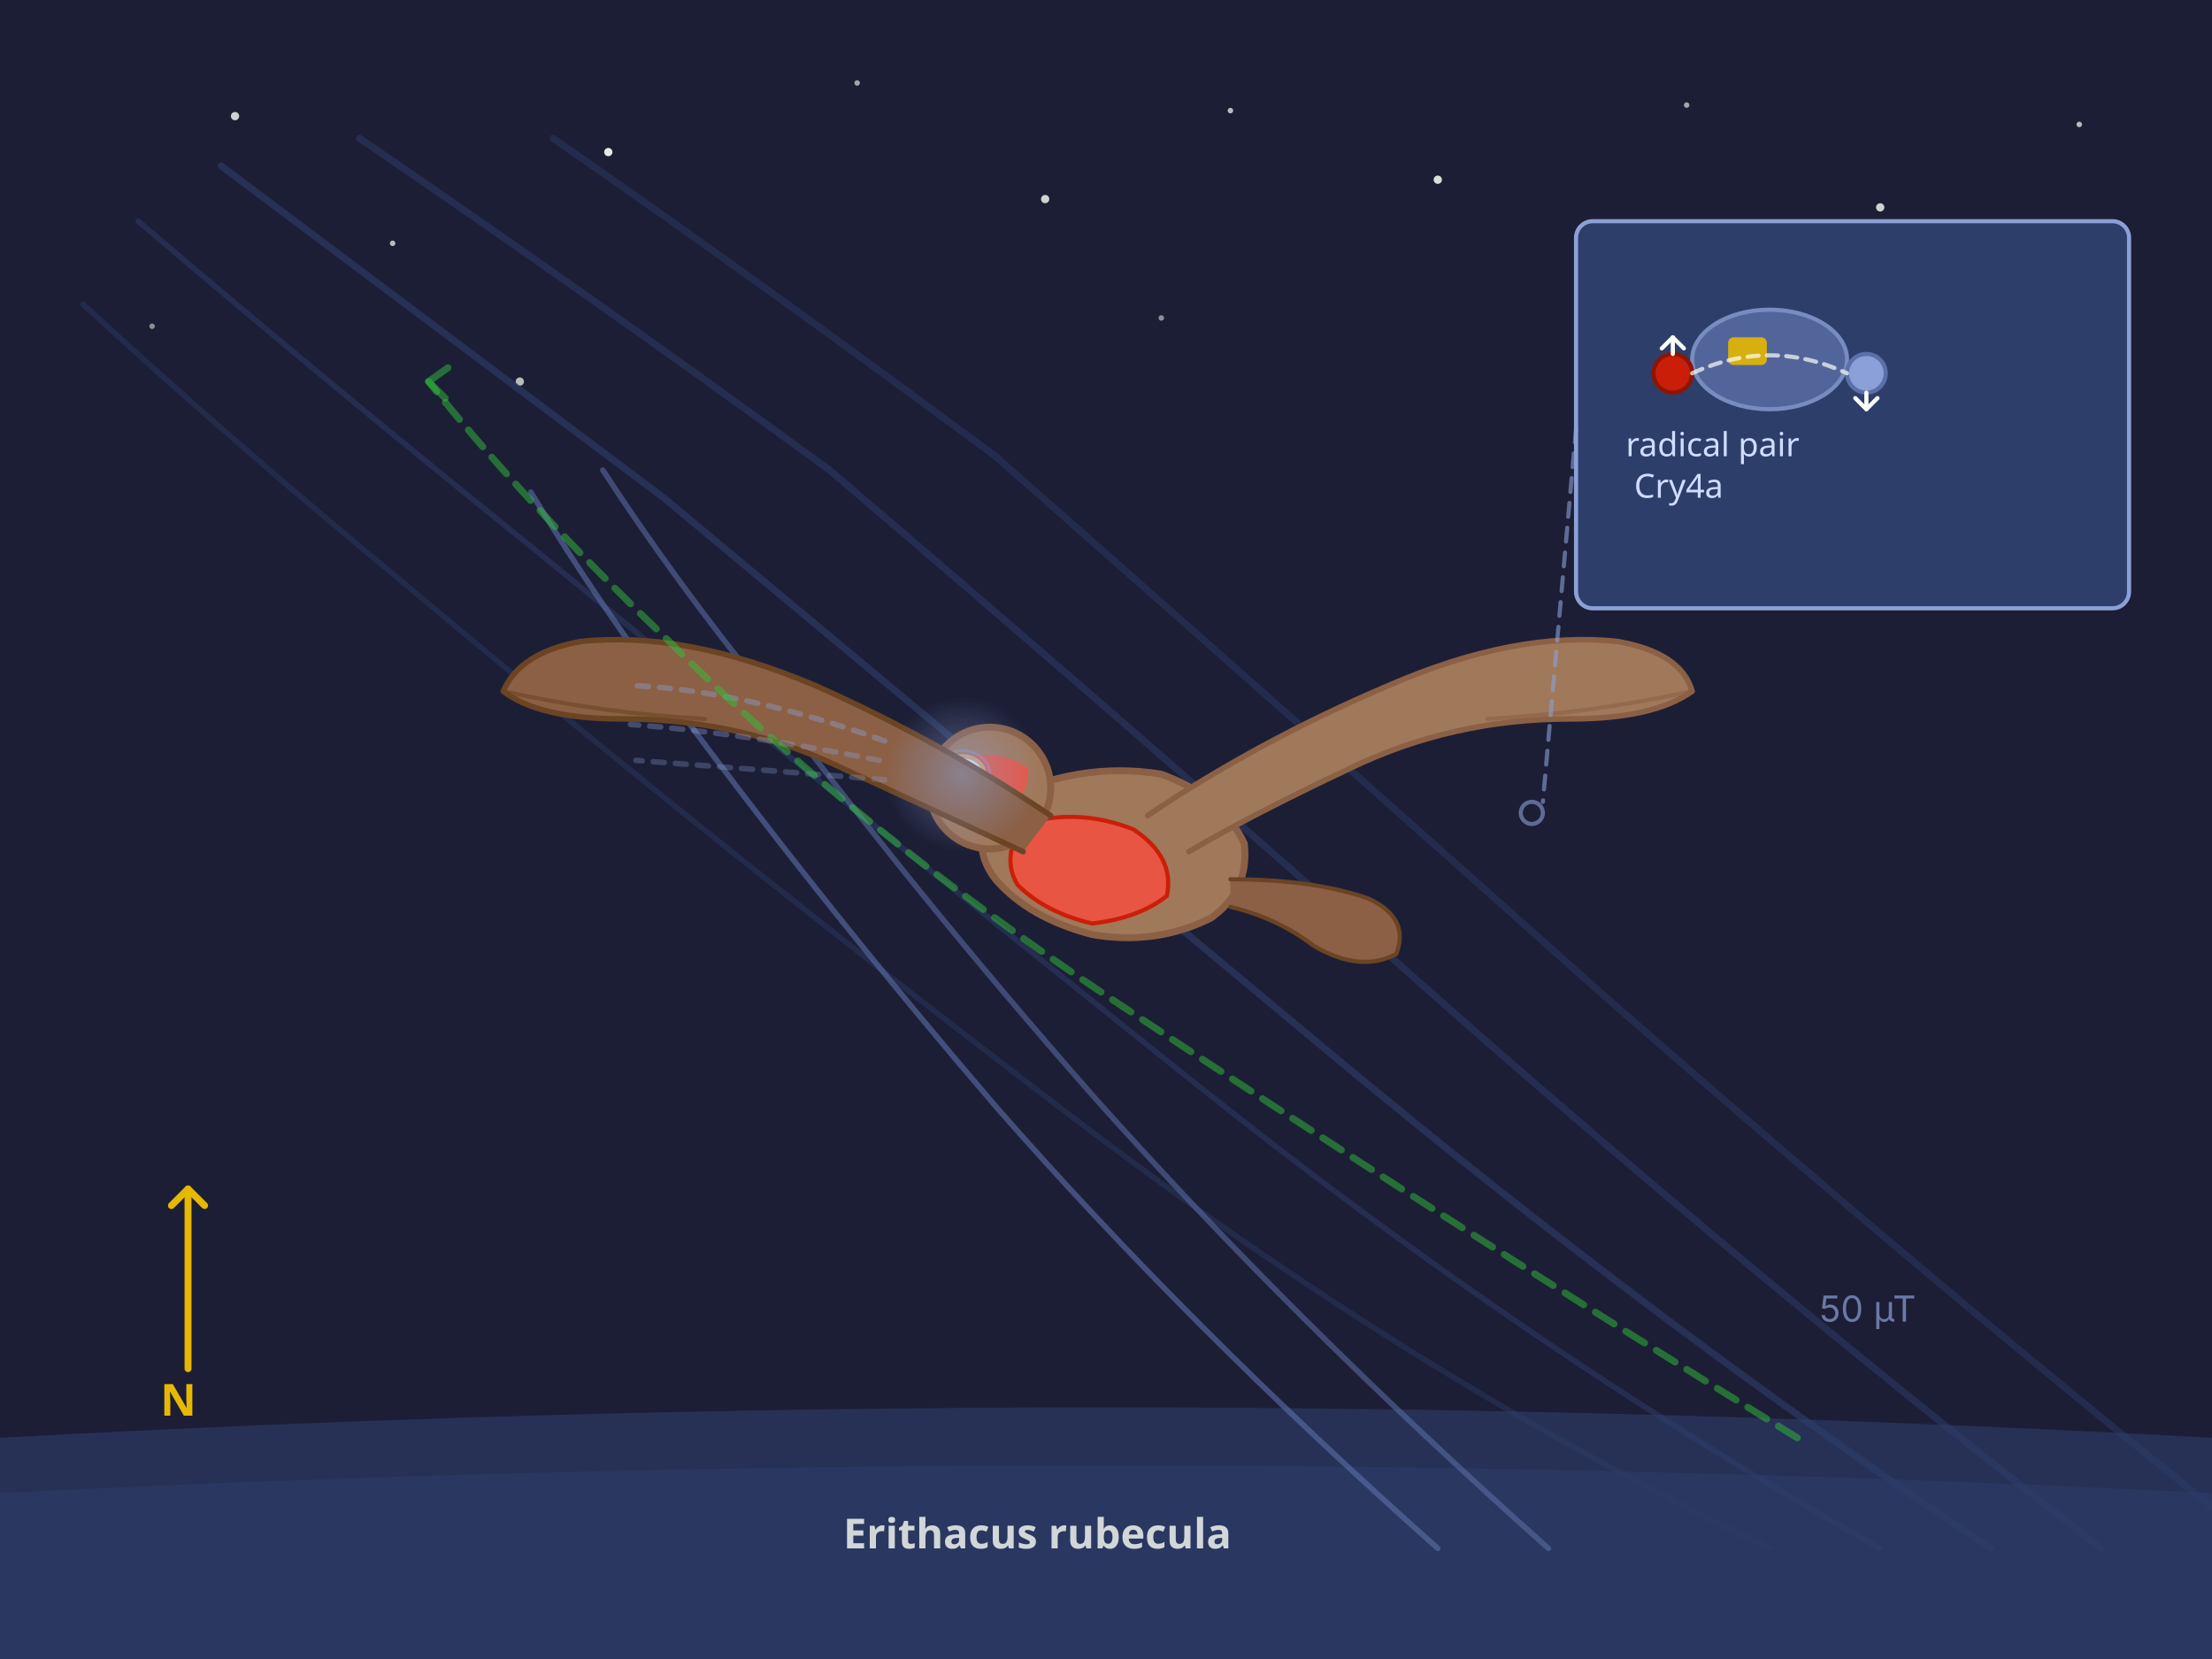
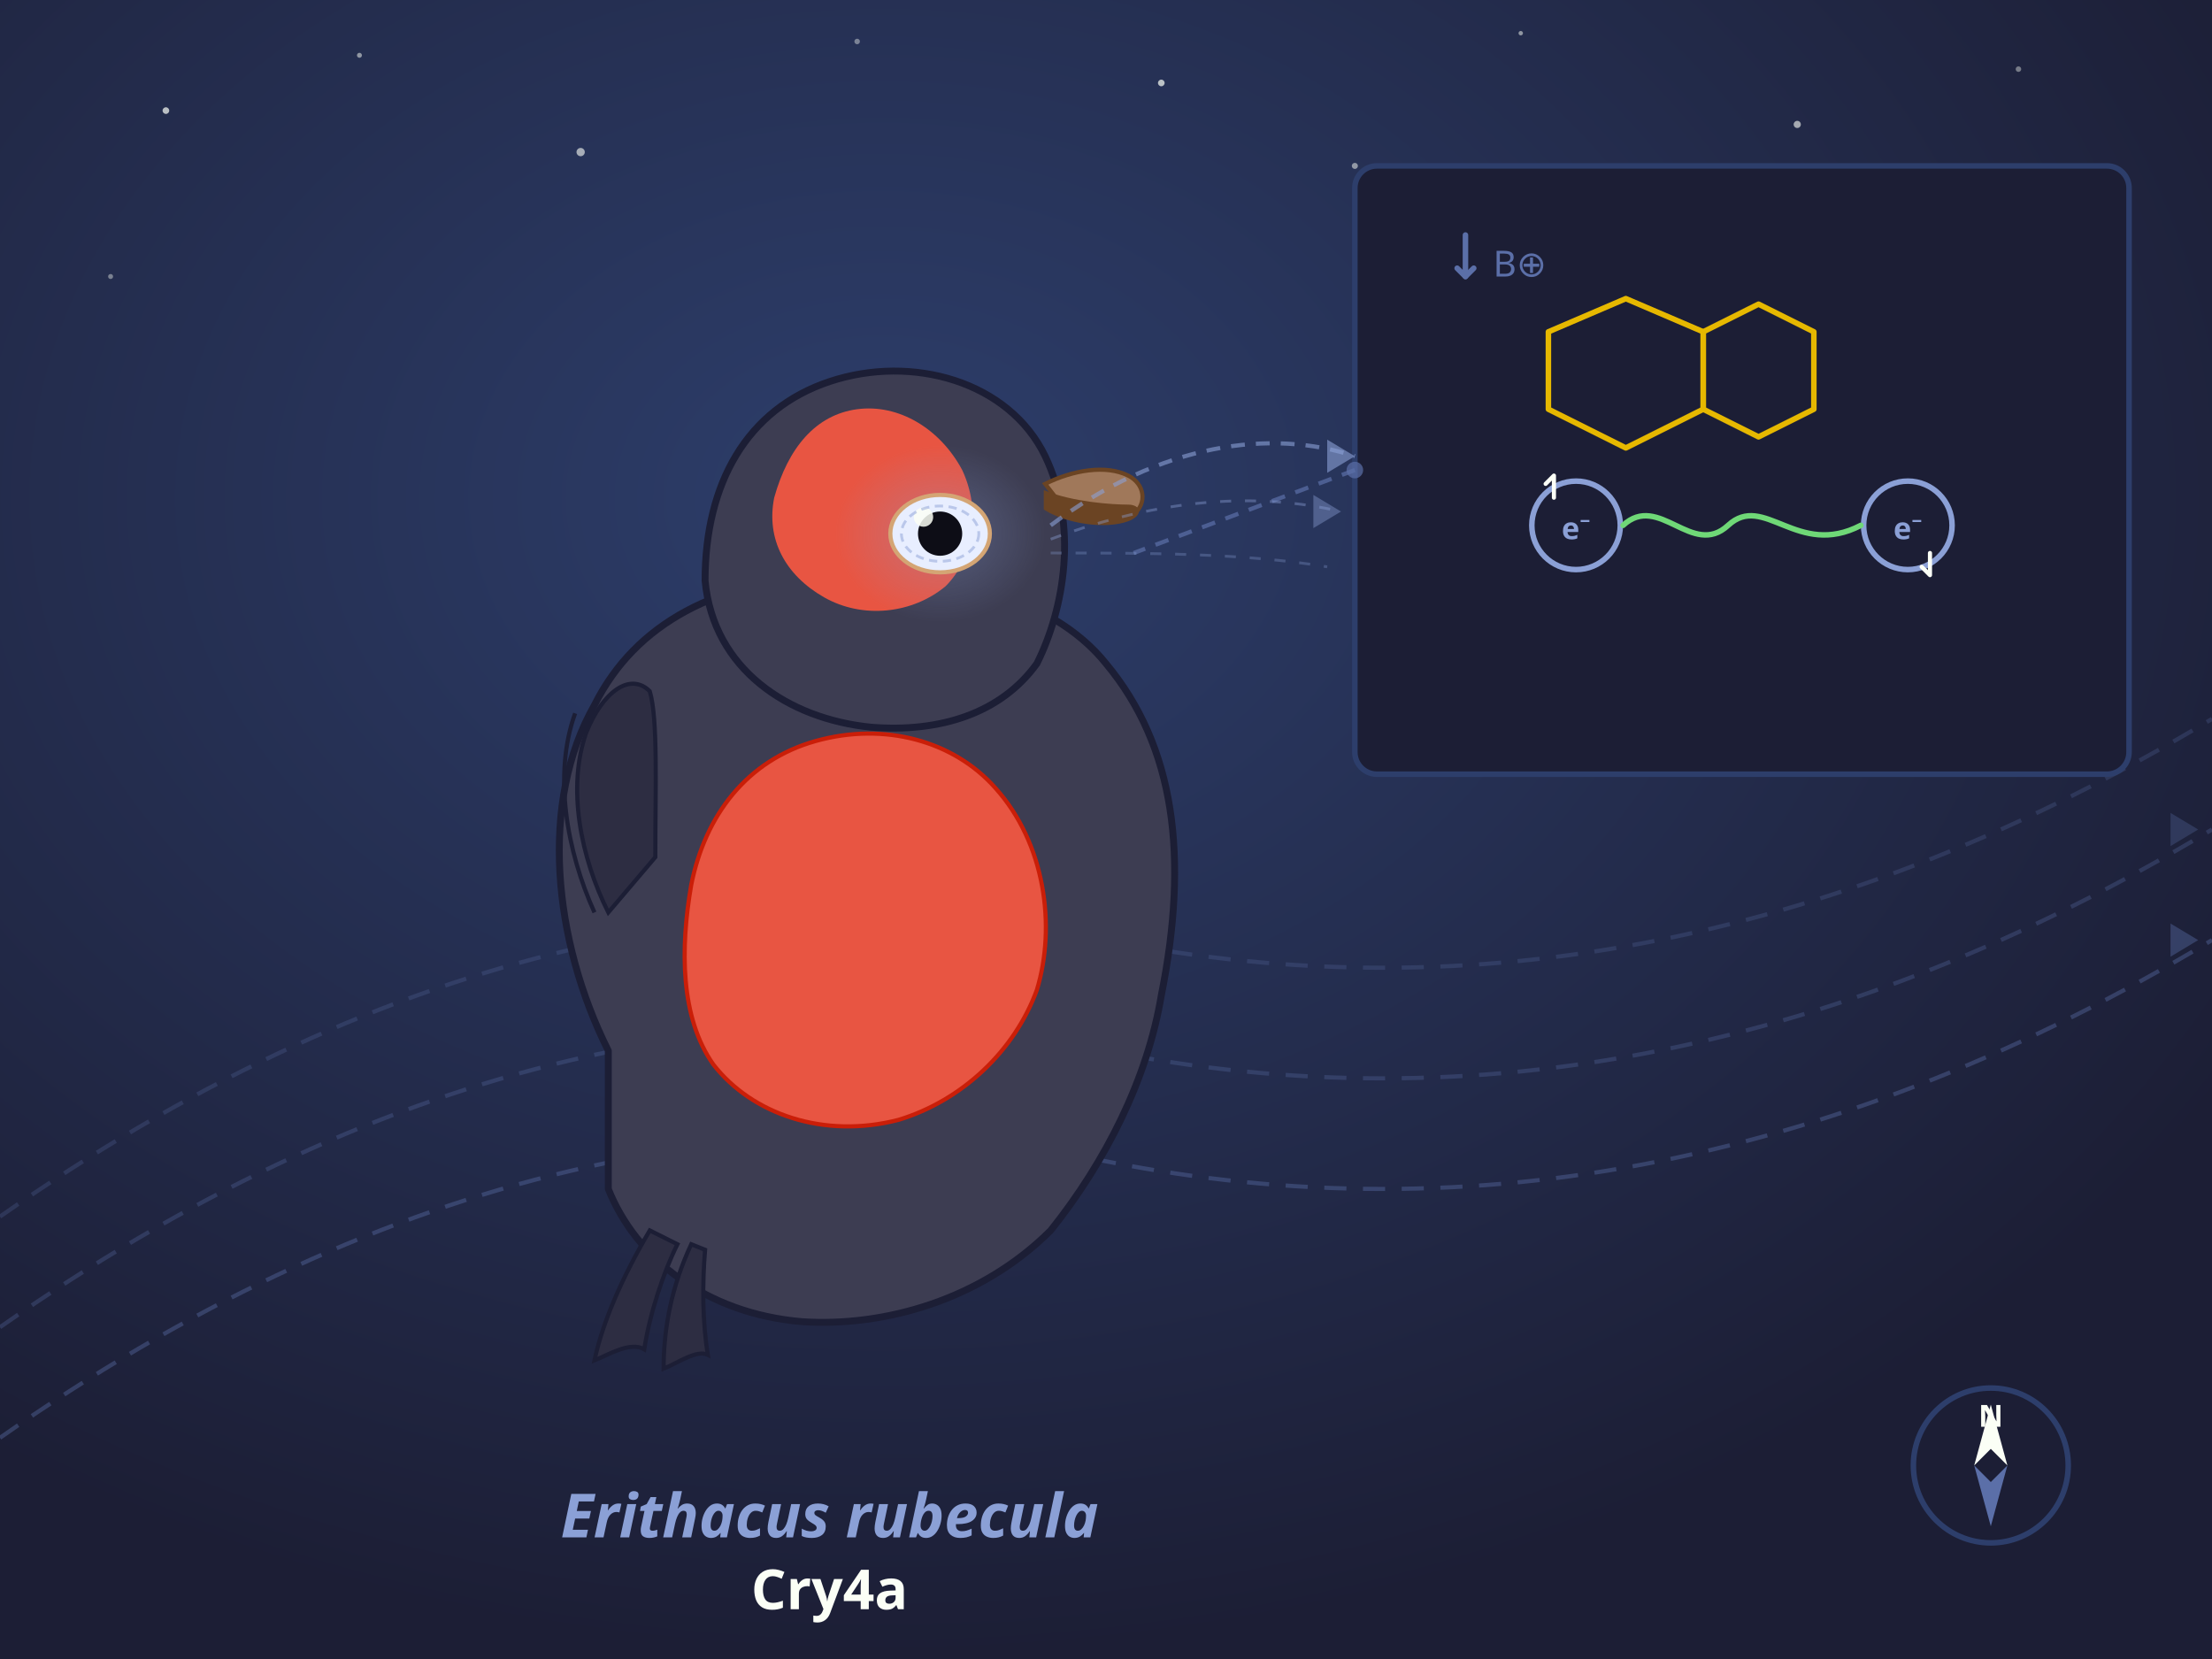
<svg xmlns="http://www.w3.org/2000/svg" viewBox="0 0 800 600" width="800" height="600">
  <defs>
-     <radialGradient id="quantum-glow" cx="50%" cy="50%" r="50%">
+     <radialGradient id="eyeGlow" cx="50%" cy="50%" r="50%">
+       <stop offset="0%" stop-color="#8BA0D6" stop-opacity="0.35" />
+       <stop offset="100%" stop-color="#8BA0D6" stop-opacity="0" />
+     </radialGradient>
+     <radialGradient id="bgGrad" cx="40%" cy="30%" r="70%">
+       <stop offset="0%" stop-color="#2D3E6B" />
+       <stop offset="100%" stop-color="#1C1E35" />
+     </radialGradient>
+     <radialGradient id="quantumGlow" cx="50%" cy="50%" r="50%">
      <stop offset="0%" stop-color="#8BA0D6" stop-opacity="0.5" />
      <stop offset="100%" stop-color="#8BA0D6" stop-opacity="0" />
    </radialGradient>
  </defs>
-   <g id="bg" data-label="Night sky migration background, deep midnight with stars">
-     <rect width="800" height="600" fill="#1C1E35" />
-     <circle cx="85" cy="42" r="1.5" fill="#FBFFF6" opacity="0.8" />
-     <circle cx="142" cy="88" r="1" fill="#FBFFF6" opacity="0.7" />
-     <circle cx="220" cy="55" r="1.5" fill="#FBFFF6" opacity="0.9" />
-     <circle cx="310" cy="30" r="1" fill="#FBFFF6" opacity="0.6" />
-     <circle cx="378" cy="72" r="1.5" fill="#FBFFF6" opacity="0.8" />
-     <circle cx="445" cy="40" r="1" fill="#FBFFF6" opacity="0.7" />
-     <circle cx="520" cy="65" r="1.5" fill="#FBFFF6" opacity="0.85" />
-     <circle cx="610" cy="38" r="1" fill="#FBFFF6" opacity="0.6" />
-     <circle cx="680" cy="75" r="1.5" fill="#FBFFF6" opacity="0.8" />
-     <circle cx="752" cy="45" r="1" fill="#FBFFF6" opacity="0.7" />
-     <circle cx="55" cy="118" r="1" fill="#FBFFF6" opacity="0.5" />
-     <circle cx="188" cy="138" r="1.5" fill="#FBFFF6" opacity="0.7" />
-     <circle cx="720" cy="112" r="1.5" fill="#FBFFF6" opacity="0.8" />
-     <circle cx="640" cy="140" r="1" fill="#FBFFF6" opacity="0.6" />
-     <circle cx="420" cy="115" r="1" fill="#FBFFF6" opacity="0.5" />
-     <path d="M 0 520 Q 400 498 800 520 L 800 600 L 0 600 Z" fill="#2D3E6B" opacity="0.6" />
-     <path d="M 0 540 Q 400 520 800 540 L 800 600 L 0 600 Z" fill="#2D3E6B" opacity="0.5" />
+   <g id="bg" data-label="Night sky background — deep midnight and navy">
+     <rect width="800" height="600" fill="url(#bgGrad)" />
  </g>
-   <g id="context" data-label="Earth magnetic field lines curving across sky as navigational context">
-     <path d="M 720 560 Q 600 480 480 380 Q 360 280 240 180 Q 160 120 80 60" stroke="#2D3E6B" stroke-width="2.5" fill="none" opacity="0.6" stroke-dasharray="none" stroke-linecap="round" />
-     <path d="M 760 560 Q 650 475 530 370 Q 415 268 300 170 Q 215 108 130 50" stroke="#2D3E6B" stroke-width="2.5" fill="none" opacity="0.5" stroke-linecap="round" />
-     <path d="M 800 545 Q 700 465 580 360 Q 468 260 360 165 Q 275 102 200 50" stroke="#2D3E6B" stroke-width="2.5" fill="none" opacity="0.45" stroke-linecap="round" />
-     <path d="M 680 560 Q 555 490 430 390 Q 310 294 190 196 Q 118 138 50 80" stroke="#2D3E6B" stroke-width="2" fill="none" opacity="0.5" stroke-linecap="round" />
-     <path d="M 640 560 Q 510 498 380 398 Q 258 305 145 210 Q 82 158 30 110" stroke="#2D3E6B" stroke-width="2" fill="none" opacity="0.4" stroke-linecap="round" />
-     <path d="M 520 560 Q 430 480 360 400 Q 300 330 248 260 Q 216 218 192 178" stroke="#5B6FA8" stroke-width="2" fill="none" opacity="0.6" stroke-linecap="round" />
-     <path d="M 560 560 Q 468 478 395 396 Q 330 322 278 252 Q 244 210 218 170" stroke="#5B6FA8" stroke-width="2" fill="none" opacity="0.55" stroke-linecap="round" />
+   <g id="context" data-label="Star field and Earth magnetic field lines — ambient environment">
+     <circle cx="60" cy="40" r="1.2" fill="#FBFFF6" opacity="0.7" />
+     <circle cx="130" cy="20" r="0.9" fill="#FBFFF6" opacity="0.5" />
+     <circle cx="210" cy="55" r="1.5" fill="#FBFFF6" opacity="0.6" />
+     <circle cx="310" cy="15" r="1" fill="#FBFFF6" opacity="0.4" />
+     <circle cx="420" cy="30" r="1.2" fill="#FBFFF6" opacity="0.7" />
+     <circle cx="550" cy="12" r="0.8" fill="#FBFFF6" opacity="0.5" />
+     <circle cx="650" cy="45" r="1.3" fill="#FBFFF6" opacity="0.6" />
+     <circle cx="730" cy="25" r="1" fill="#FBFFF6" opacity="0.4" />
+     <circle cx="760" cy="70" r="1.5" fill="#FBFFF6" opacity="0.5" />
+     <circle cx="40" cy="100" r="0.9" fill="#FBFFF6" opacity="0.4" />
+     <circle cx="490" cy="60" r="1.1" fill="#FBFFF6" opacity="0.5" />
+     <circle cx="580" cy="80" r="0.8" fill="#FBFFF6" opacity="0.3" />
+     <path d="M 0,520 Q 200,380 400,420 Q 600,460 800,340" fill="none" stroke="#5B6FA8" stroke-width="1.5" stroke-dasharray="8 6" opacity="0.4" />
+     <path d="M 0,480 Q 200,340 400,380 Q 600,420 800,300" fill="none" stroke="#5B6FA8" stroke-width="1.5" stroke-dasharray="8 6" opacity="0.3" />
+     <path d="M 0,440 Q 200,300 400,340 Q 600,380 800,260" fill="none" stroke="#5B6FA8" stroke-width="1.5" stroke-dasharray="8 6" opacity="0.25" />
+     <polygon points="795,340 785,334 785,346" fill="#5B6FA8" opacity="0.4" />
+     <polygon points="795,300 785,294 785,306" fill="#5B6FA8" opacity="0.3" />
  </g>
-   <g id="subject" data-label="European robin in flight, wings spread, migrating">
-     <path d="M 360 290 Q 390 275 420 280 Q 442 288 450 305 Q 452 322 438 332 Q 418 342 395 338 Q 372 332 360 318 Q 350 305 360 290 Z" fill="#A0785A" stroke="#8B6045" stroke-width="2.5" stroke-linecap="round" stroke-linejoin="round" />
-     <path d="M 370 298 Q 390 292 410 300 Q 425 310 422 324 Q 412 332 395 334 Q 378 330 368 320 Q 362 310 370 298 Z" fill="#E85542" stroke="#CA1E08" stroke-width="1.5" stroke-linecap="round" stroke-linejoin="round" />
-     <circle cx="358" cy="285" r="22" fill="#A0785A" stroke="#8B6045" stroke-width="2.5" />
-     <path d="M 340 278 Q 358 268 372 278 Q 372 292 358 294 Q 344 290 340 278 Z" fill="#E85542" />
-     <path d="M 336 285 L 318 282" stroke="#6B4423" stroke-width="3" stroke-linecap="round" />
-     <ellipse cx="348" cy="280" rx="8" ry="6.5" fill="#E8EEFF" stroke="#D4A574" stroke-width="1.5" />
-     <circle cx="348" cy="280" r="2.5" fill="#0D0D16" />
-     <circle cx="347" cy="279" r="1" fill="#FBFFF6" opacity="0.85" />
-     <ellipse cx="348" cy="280" rx="10" ry="8.5" fill="none" stroke="#8BA0D6" stroke-width="1" opacity="0.4" />
-     <circle cx="347" cy="279" r="1.5" fill="#D1DCFF" />
-     <path d="M 445 318 Q 475 318 495 325 Q 510 332 505 345 Q 492 352 475 342 Q 462 332 445 328" fill="#8B6045" stroke="#6B4423" stroke-width="1.5" stroke-linecap="round" stroke-linejoin="round" />
-     <path d="M 380 295 Q 340 268 295 248 Q 248 228 210 232 Q 188 236 182 250 Q 195 260 225 260 Q 268 260 305 278 Q 342 295 370 308" fill="#8B6045" stroke="#6B4423" stroke-width="2" stroke-linecap="round" stroke-linejoin="round" />
-     <path d="M 415 295 Q 455 268 502 248 Q 548 228 585 232 Q 608 236 612 250 Q 598 260 568 260 Q 525 260 488 278 Q 452 295 430 308" fill="#A0785A" stroke="#8B6045" stroke-width="2" stroke-linecap="round" stroke-linejoin="round" />
-     <path d="M 182 250 Q 218 258 255 260" stroke="#6B4423" stroke-width="1.5" fill="none" opacity="0.6" stroke-linecap="round" />
-     <path d="M 612 250 Q 575 258 538 260" stroke="#8B6045" stroke-width="1.5" fill="none" opacity="0.6" stroke-linecap="round" />
+   <g id="subject" data-label="European robin head and upper body — primary subject">
+     <path d="M 220,380 C 200,340 195,290 215,255 C 230,225 260,210 300,208 C 340,206 380,215 400,240 C 425,270 430,310 420,360 C 415,390 400,420 380,445 C 355,470 320,480 290,478 C 255,475 230,455 220,430 Z" fill="#3D3D52" stroke="#1C1E35" stroke-width="2.5" stroke-linejoin="round" />
+     <path d="M 250,320 C 255,295 270,275 295,268 C 320,261 345,268 360,285 C 378,305 382,335 375,358 C 367,380 348,398 325,405 C 298,412 272,403 258,385 C 246,368 246,343 250,320 Z" fill="#E85542" stroke="#CA1E08" stroke-width="1.5" />
+     <path d="M 255,210 C 255,175 270,148 300,138 C 330,128 365,138 378,165 C 390,190 385,220 375,240 C 362,258 340,265 315,263 C 285,260 258,242 255,210 Z" fill="#3D3D52" stroke="#1C1E35" stroke-width="2.5" />
+     <path d="M 280,180 C 285,162 295,150 310,148 C 325,146 340,155 348,170 C 355,185 352,202 342,212 C 330,222 312,224 298,216 C 284,208 277,195 280,180 Z" fill="#E85542" stroke="none" />
+     <path d="M 378,175 C 388,170 400,168 408,172 C 414,175 415,182 410,186 C 404,190 393,188 385,184 Z" fill="#A0785A" stroke="#6B4423" stroke-width="1.5" />
+     <path d="M 378,178 C 388,182 402,183 408,183 C 412,183 413,186 408,188 C 400,191 386,189 378,184 Z" fill="#6B4423" stroke="#6B4423" stroke-width="1" />
+     <path d="M 220,330 C 210,310 205,285 212,265 C 218,250 228,243 235,250 C 238,260 237,285 237,310 Z" fill="#2D2D42" stroke="#1C1E35" stroke-width="1.5" />
+     <path d="M 215,330 C 205,308 200,280 208,258" fill="none" stroke="#1C1E35" stroke-width="1.5" />
+     <path d="M 235,445 C 225,462 218,478 215,492 C 220,490 228,485 233,488 C 235,475 240,460 245,450 Z" fill="#2D2D42" stroke="#1C1E35" stroke-width="1.5" />
+     <path d="M 250,450 C 243,465 240,480 240,495 C 245,493 252,488 256,490 C 254,478 254,464 255,452 Z" fill="#2D2D42" stroke="#1C1E35" stroke-width="1.5" />
  </g>
-   <g id="detail-radical-pair" data-label="Cryptochrome radical pair quantum mechanism in robin retina">
-     <circle cx="348" cy="280" r="28" fill="url(#quantum-glow)" />
-     <rect x="570" y="80" width="200" height="140" rx="6" fill="#2D3E6B" stroke="#8BA0D6" stroke-width="1.5" />
-     <ellipse cx="640" cy="130" rx="28" ry="18" fill="#5B6FA8" opacity="0.8" stroke="#8BA0D6" stroke-width="1.5" />
-     <rect cx="625" cy="124" x="625" y="122" width="14" height="10" rx="2" fill="#E6B800" opacity="0.9" />
-     <circle cx="605" cy="135" r="7" fill="#CA1E08" stroke="#8B1506" stroke-width="1.5" />
-     <circle cx="675" cy="135" r="7" fill="#8BA0D6" stroke="#5B6FA8" stroke-width="1.5" />
-     <path d="M 612 135 Q 640 122 668 135" stroke="#FBFFF6" stroke-width="1.5" fill="none" opacity="0.7" stroke-dasharray="4 3" stroke-linecap="round" />
-     <line x1="605" y1="128" x2="605" y2="122" stroke="#FBFFF6" stroke-width="1.5" stroke-linecap="round" />
-     <polyline points="601,126 605,122 609,126" fill="none" stroke="#FBFFF6" stroke-width="1.5" stroke-linecap="round" stroke-linejoin="round" />
-     <line x1="675" y1="142" x2="675" y2="148" stroke="#FBFFF6" stroke-width="1.5" stroke-linecap="round" />
-     <polyline points="671,144 675,148 679,144" fill="none" stroke="#FBFFF6" stroke-width="1.5" stroke-linecap="round" stroke-linejoin="round" />
-     <text x="588" y="165" font-family="Barlow, system-ui, sans-serif" font-size="12" fill="#D1DCFF">radical pair</text>
-     <text x="591" y="180" font-family="Barlow, system-ui, sans-serif" font-size="12" fill="#D1DCFF">Cry4a</text>
-     <line x1="570" y1="155" x2="558" y2="290" stroke="#8BA0D6" stroke-width="1.5" stroke-dasharray="5 4" opacity="0.6" stroke-linecap="round" />
-     <circle cx="554" cy="294" r="4" fill="none" stroke="#8BA0D6" stroke-width="1.5" opacity="0.6" />
+   <g id="detail-eye" data-label="Robin eye with quantum-sensitive cryptochrome glow — standard 3-layer anatomy">
+     <ellipse cx="340" cy="193" rx="38" ry="32" fill="url(#eyeGlow)" />
+     <ellipse cx="340" cy="193" rx="18" ry="14" fill="#E8EEFF" stroke="#D4A574" stroke-width="1.5" />
+     <circle cx="340" cy="193" r="8" fill="#0D0D16" />
+     <circle cx="334" cy="187" r="3.5" fill="#FBFFF6" opacity="0.85" />
+     <ellipse cx="340" cy="193" rx="14" ry="10" fill="none" stroke="#8BA0D6" stroke-width="1" opacity="0.5" stroke-dasharray="3 2" />
  </g>
-   <g id="detail-magfield" data-label="Magnetic field visual overlay simulating what robin sees in its visual field">
-     <path d="M 320 268 Q 270 250 230 248" stroke="#8BA0D6" stroke-width="2" fill="none" opacity="0.4" stroke-dasharray="4 4" stroke-linecap="round" />
-     <path d="M 318 275 Q 268 265 228 262" stroke="#8BA0D6" stroke-width="2" fill="none" opacity="0.35" stroke-dasharray="4 4" stroke-linecap="round" />
-     <path d="M 320 282 Q 270 278 230 275" stroke="#8BA0D6" stroke-width="2" fill="none" opacity="0.3" stroke-dasharray="4 4" stroke-linecap="round" />
-     <path d="M 68 495 L 68 430" stroke="#E6B800" stroke-width="2.5" stroke-linecap="round" />
-     <polyline points="62,436 68,430 74,436" fill="none" stroke="#E6B800" stroke-width="2.5" stroke-linecap="round" stroke-linejoin="round" />
-     <text x="58" y="512" font-family="Barlow, system-ui, sans-serif" font-size="16" font-weight="700" fill="#E6B800">N</text>
+   <g id="detail-cryptochrome" data-label="Cry4a cryptochrome molecule with radical pair electron spin states">
+     <rect x="490" y="60" width="280" height="220" rx="8" ry="8" fill="#1C1E35" stroke="#2D3E6B" stroke-width="2" />
+     <polygon points="560,120 588,108 616,120 616,148 588,162 560,148" fill="none" stroke="#E6B800" stroke-width="2" stroke-linejoin="round" />
+     <polygon points="616,120 636,110 656,120 656,148 636,158 616,148" fill="none" stroke="#E6B800" stroke-width="2" stroke-linejoin="round" />
+     <circle cx="570" cy="190" r="16" fill="none" stroke="#8BA0D6" stroke-width="2" />
+     <text x="570" y="195" text-anchor="middle" fill="#8BA0D6" font-family="Barlow, sans-serif" font-size="11" font-weight="700">e⁻</text>
+     <circle cx="690" cy="190" r="16" fill="none" stroke="#8BA0D6" stroke-width="2" />
+     <text x="690" y="195" text-anchor="middle" fill="#8BA0D6" font-family="Barlow, sans-serif" font-size="11" font-weight="700">e⁻</text>
+     <path d="M 587,190 C 600,178 612,202 625,190 C 638,178 650,202 673,190" fill="none" stroke="#6FD877" stroke-width="2" stroke-linecap="round" />
+     <path d="M 562,180 L 562,172 L 559,175" fill="none" stroke="#FBFFF6" stroke-width="1.5" stroke-linecap="round" stroke-linejoin="round" />
+     <path d="M 698,200 L 698,208 L 695,205" fill="none" stroke="#FBFFF6" stroke-width="1.5" stroke-linecap="round" stroke-linejoin="round" />
+     <path d="M 530,85 L 530,100 L 527,97" fill="none" stroke="#5B6FA8" stroke-width="2" stroke-linecap="round" stroke-linejoin="round" />
+     <path d="M 533,97 L 530,100" fill="none" stroke="#5B6FA8" stroke-width="2" stroke-linecap="round" stroke-linejoin="round" />
+     <text x="540" y="100" fill="#5B6FA8" font-family="Barlow, sans-serif" font-size="13">B⊕</text>
+     <line x1="490" y1="170" x2="410" y2="200" stroke="#5B6FA8" stroke-width="1.5" stroke-dasharray="5 4" opacity="0.7" />
+     <circle cx="490" cy="170" r="3" fill="#5B6FA8" opacity="0.7" />
  </g>
-   <g id="label" data-label="Species label for European robin">
-     <text x="305" y="560" font-family="Barlow, system-ui, sans-serif" font-size="15" font-weight="700" fill="#FBFFF6" opacity="0.8">Erithacus rubecula</text>
+   <g id="detail-field-lines" data-label="Magnetic field topology projected from eye as visual overlay">
+     <path d="M 380,190 C 420,160 460,155 490,165" fill="none" stroke="#8BA0D6" stroke-width="1.5" stroke-dasharray="5 4" opacity="0.6" />
+     <path d="M 380,195 C 420,180 455,178 485,185" fill="none" stroke="#8BA0D6" stroke-width="1" stroke-dasharray="4 5" opacity="0.4" />
+     <path d="M 380,200 C 415,200 450,200 480,205" fill="none" stroke="#8BA0D6" stroke-width="1" stroke-dasharray="4 5" opacity="0.3" />
+     <polygon points="490,165 480,159 480,171" fill="#8BA0D6" opacity="0.6" />
+     <polygon points="485,185 475,179 475,191" fill="#8BA0D6" opacity="0.4" />
  </g>
-   <g id="overlay" data-label="Migration path arc and field line emphasis marks">
-     <path d="M 650 520 Q 520 440 400 360 Q 310 300 240 230 Q 190 182 155 138" stroke="#2FBF39" stroke-width="2.5" fill="none" stroke-dasharray="8 5" opacity="0.5" stroke-linecap="round" />
-     <polyline points="161,144 155,138 162,133" fill="none" stroke="#2FBF39" stroke-width="2.5" stroke-linecap="round" stroke-linejoin="round" opacity="0.5" />
-     <text x="658" y="478" font-family="Inter, system-ui, sans-serif" font-size="13" fill="#8BA0D6" opacity="0.7">50 µT</text>
+   <g id="label" data-label="Species name label">
+     <text x="300" y="556" text-anchor="middle" font-family="Barlow, sans-serif" font-size="22" font-weight="600" font-style="italic" fill="#8BA0D6">Erithacus rubecula</text>
+     <text x="300" y="582" text-anchor="middle" font-family="Barlow, sans-serif" font-size="20" font-weight="700" fill="#FBFFF6">Cry4a</text>
+   </g>
+   <g id="overlay" data-label="Magnetic north indicator and emphasis marks">
+     <circle cx="720" cy="530" r="28" fill="#1C1E35" stroke="#2D3E6B" stroke-width="2" />
+     <path d="M 720,508 L 726,530 L 720,524 L 714,530 Z" fill="#FBFFF6" />
+     <path d="M 720,552 L 726,530 L 720,536 L 714,530 Z" fill="#5B6FA8" />
+     <text x="720" y="516" text-anchor="middle" fill="#FBFFF6" font-family="Barlow, sans-serif" font-size="11" font-weight="700">N</text>
  </g>
</svg>
